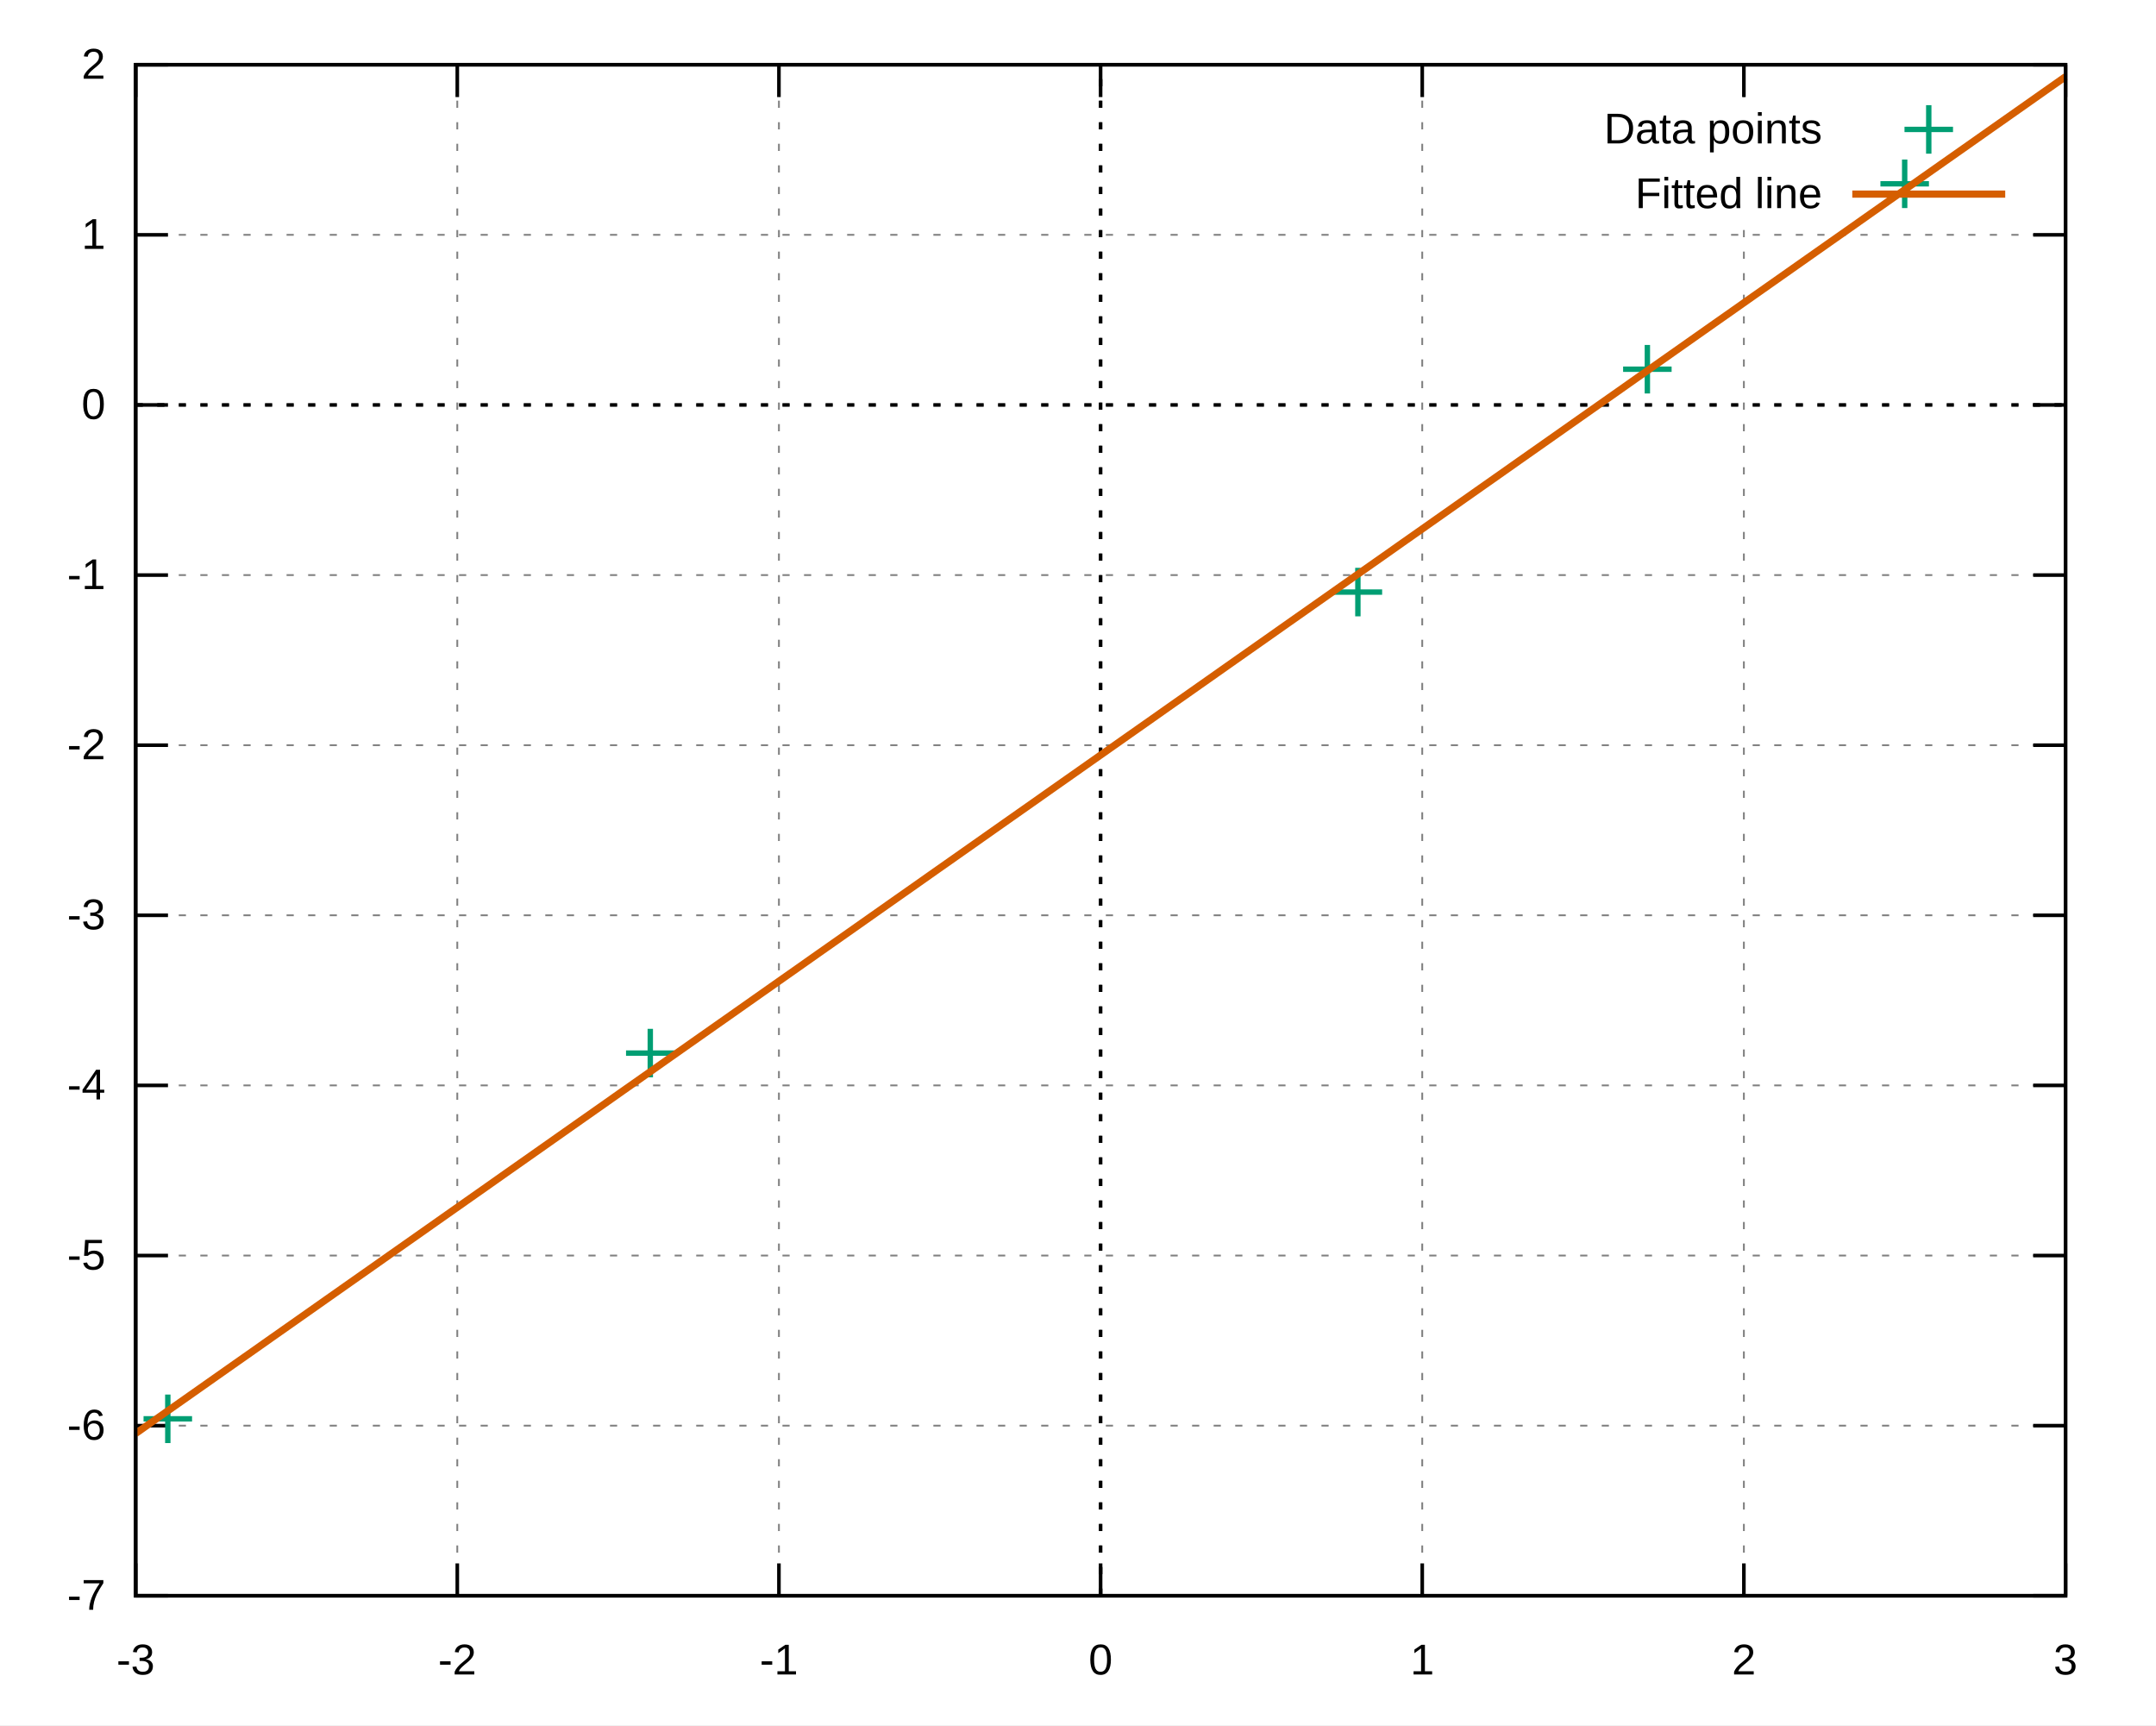
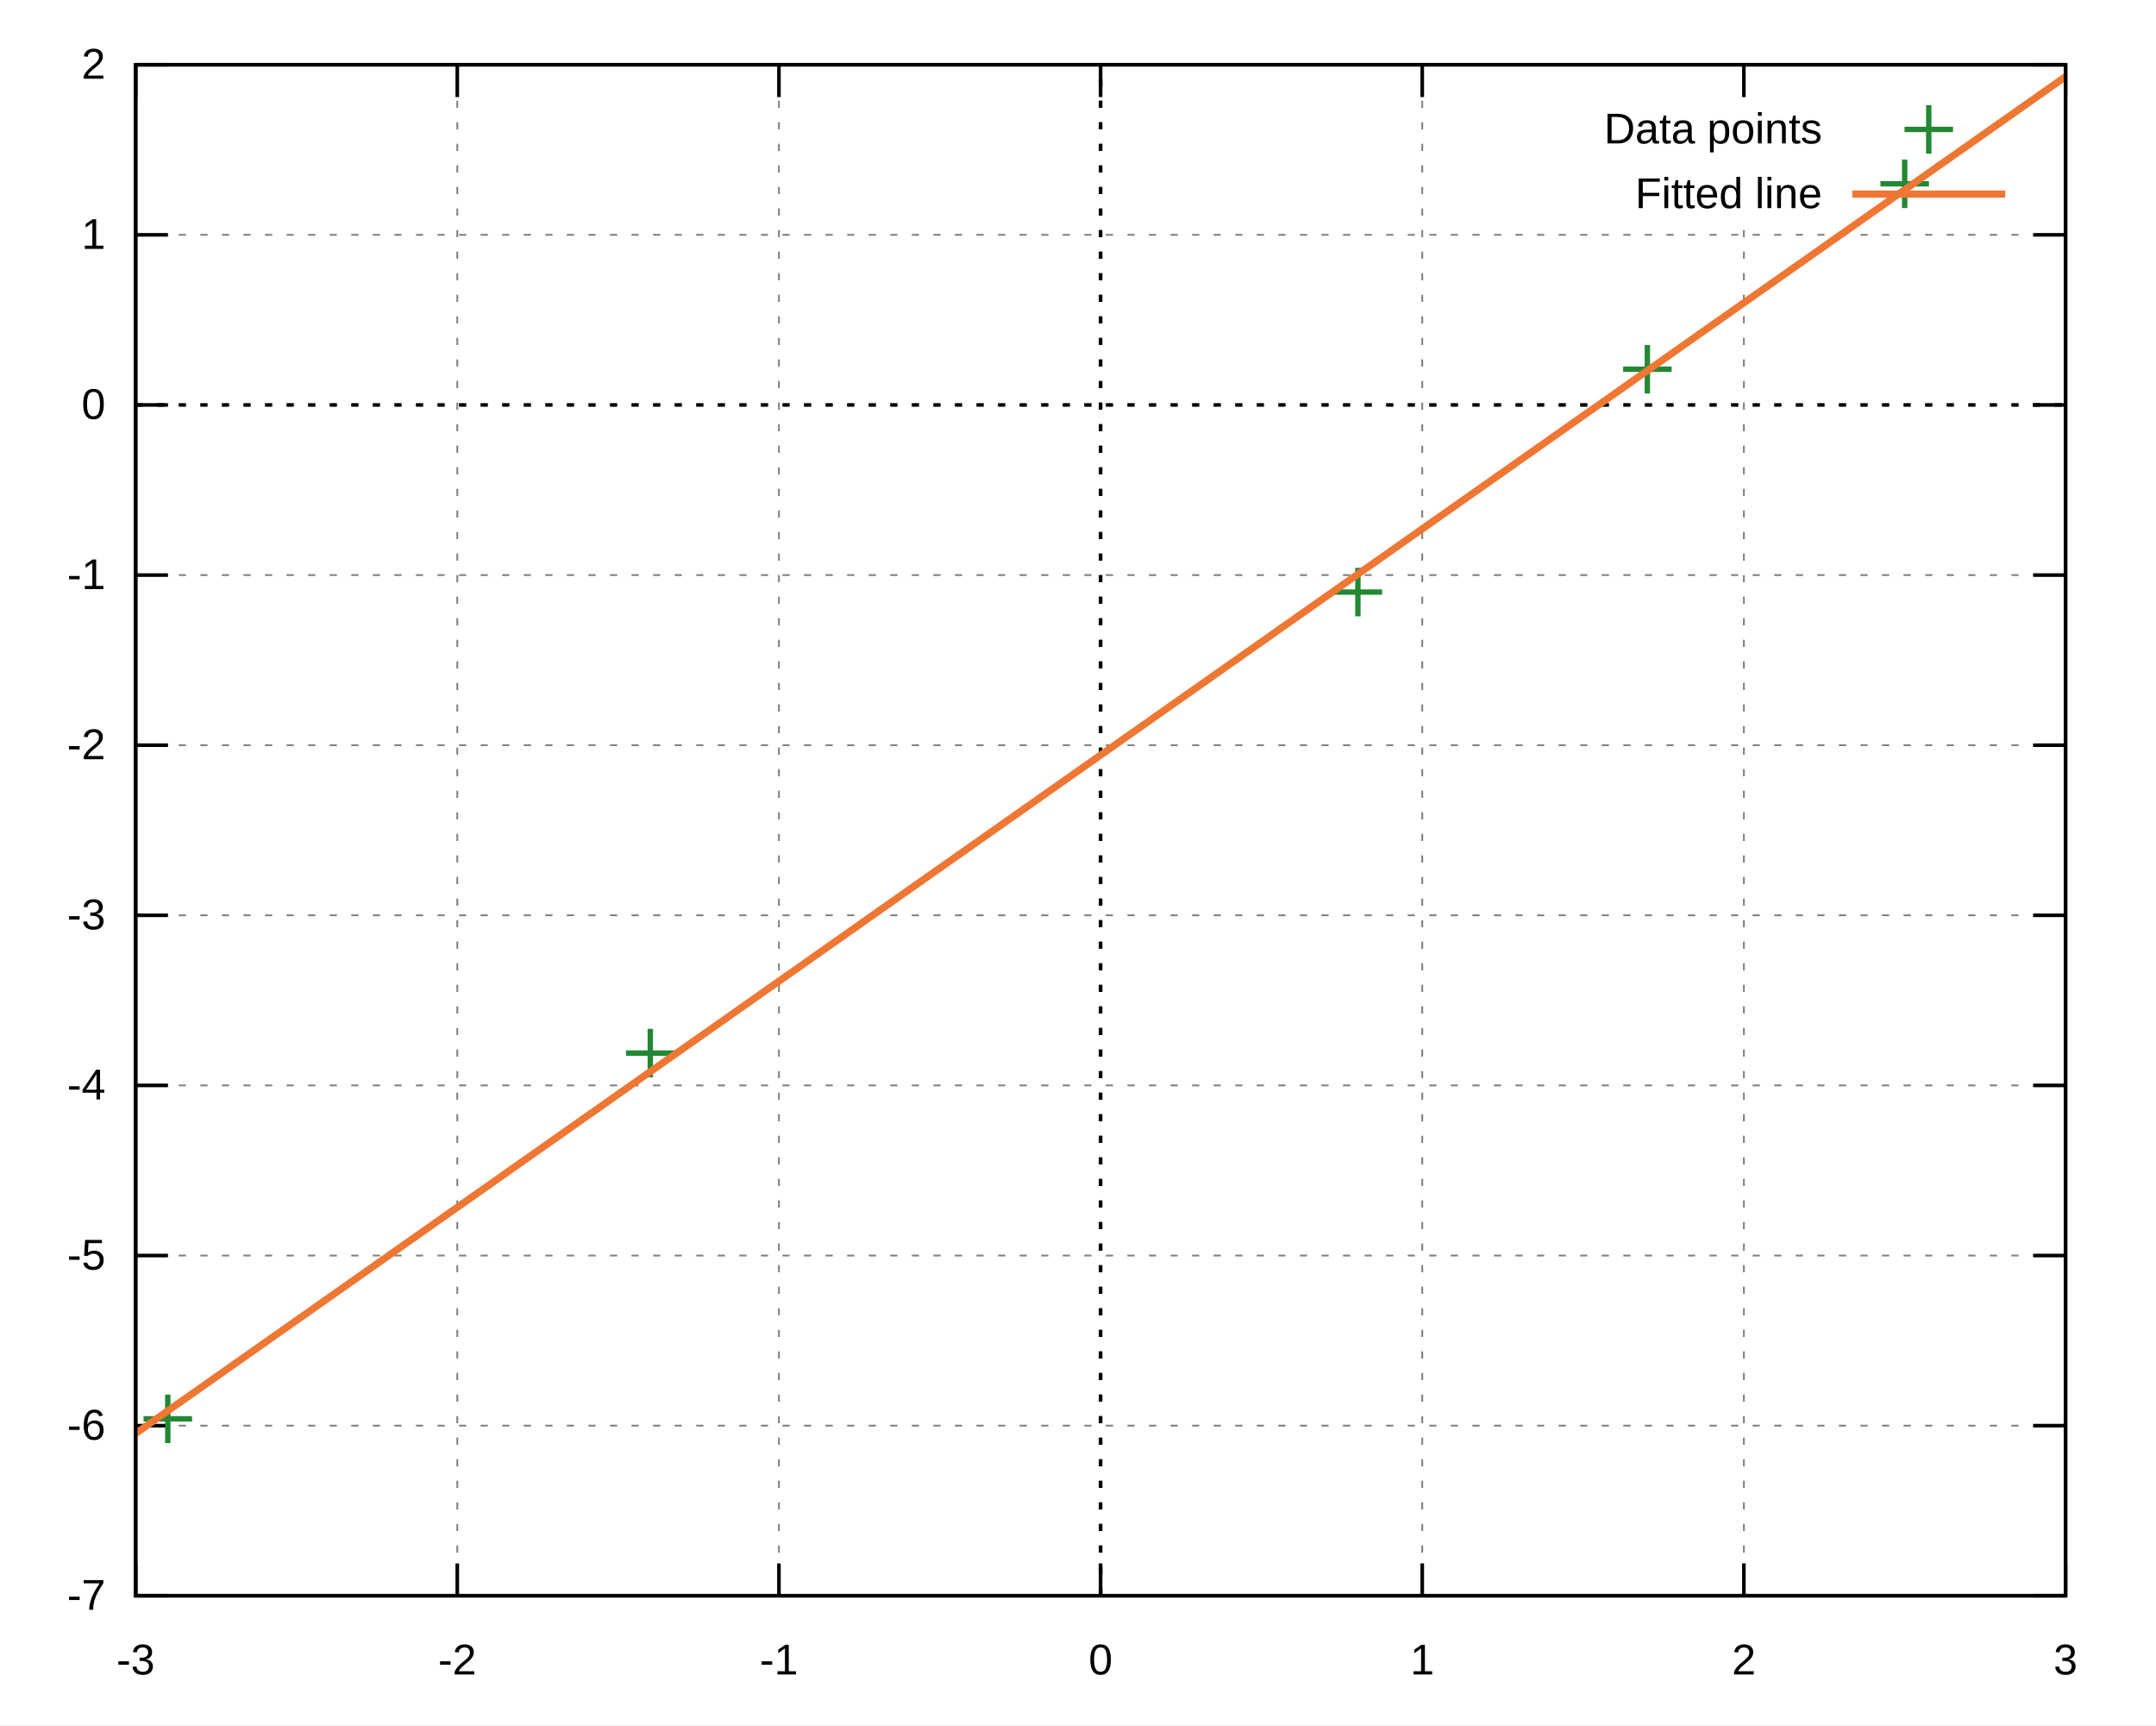
<svg xmlns="http://www.w3.org/2000/svg" xmlns:xlink="http://www.w3.org/1999/xlink" width="600" height="480" viewBox="0 0 600 480">
  <g id="gnuplot_canvas">
    <rect x="0" y="0" width="600" height="480" fill="#ffffff" />
    <defs>
      <circle id="gpDot" r="0.5" stroke-width="0.5" stroke="currentColor" />
      <path id="gpPt0" stroke-width="0.222" stroke="currentColor" d="M-1,0 h2 M0,-1 v2" />
      <path id="gpPt1" stroke-width="0.222" stroke="currentColor" d="M-1,-1 L1,1 M1,-1 L-1,1" />
      <path id="gpPt2" stroke-width="0.222" stroke="currentColor" d="M-1,0 L1,0 M0,-1 L0,1 M-1,-1 L1,1 M-1,1 L1,-1" />
      <rect id="gpPt3" stroke-width="0.222" stroke="currentColor" x="-1" y="-1" width="2" height="2" />
      <rect id="gpPt4" stroke-width="0.222" stroke="currentColor" fill="currentColor" x="-1" y="-1" width="2" height="2" />
      <circle id="gpPt5" stroke-width="0.222" stroke="currentColor" cx="0" cy="0" r="1" />
      <use xlink:href="#gpPt5" id="gpPt6" fill="currentColor" stroke="none" />
      <path id="gpPt7" stroke-width="0.222" stroke="currentColor" d="M0,-1.33 L-1.33,0.67 L1.33,0.67 z" />
      <use xlink:href="#gpPt7" id="gpPt8" fill="currentColor" stroke="none" />
      <use xlink:href="#gpPt7" id="gpPt9" stroke="currentColor" transform="rotate(180)" />
      <use xlink:href="#gpPt9" id="gpPt10" fill="currentColor" stroke="none" />
      <use xlink:href="#gpPt3" id="gpPt11" stroke="currentColor" transform="rotate(45)" />
      <use xlink:href="#gpPt11" id="gpPt12" fill="currentColor" stroke="none" />
      <path id="gpPt13" stroke-width="0.222" stroke="currentColor" d="M0,1.330 L1.265,0.411 L0.782,-1.067 L-0.782,-1.076 L-1.265,0.411 z" />
      <use xlink:href="#gpPt13" id="gpPt14" fill="currentColor" stroke="none" />
      <filter id="textbox" filterUnits="objectBoundingBox" x="0" y="0" height="1" width="1">
        <feFlood flood-color="#FFFFFF" flood-opacity="1" result="bgnd" />
        <feComposite in="SourceGraphic" in2="bgnd" operator="atop" />
      </filter>
      <filter id="greybox" filterUnits="objectBoundingBox" x="0" y="0" height="1" width="1">
        <feFlood flood-color="lightgrey" flood-opacity="1" result="grey" />
        <feComposite in="SourceGraphic" in2="grey" operator="atop" />
      </filter>
    </defs>
    <g fill="none" color="#FFFFFF" stroke="currentColor" stroke-width="1.00" stroke-linecap="butt" stroke-linejoin="miter">
</g>
    <g fill="none" color="black" stroke="currentColor" stroke-width="1.00" stroke-linecap="butt" stroke-linejoin="miter">
</g>
    <g fill="none" color="black" stroke="black" stroke-width="0.50" stroke-linecap="butt" stroke-linejoin="miter">
</g>
    <g fill="none" color="gray" stroke="currentColor" stroke-width="0.50" stroke-linecap="butt" stroke-linejoin="miter">
      <path stroke="gray" stroke-dasharray="2,4" class="gridline" d="M37.75,444.00 L574.82,444.00  " />
    </g>
    <g fill="none" color="gray" stroke="gray" stroke-width="1.00" stroke-linecap="butt" stroke-linejoin="miter">
</g>
    <g fill="none" color="black" stroke="currentColor" stroke-width="1.00" stroke-linecap="butt" stroke-linejoin="miter">
      <path stroke="black" d="M37.75,444.00 L46.75,444.00 M574.82,444.00 L565.82,444.00  " />
      <g transform="translate(29.36,447.90)" stroke="none" fill="black" font-family="Arial" font-size="12.00" text-anchor="end">
        <text>
          <tspan font-family="Arial">-7</tspan>
        </text>
      </g>
    </g>
    <g fill="none" color="black" stroke="currentColor" stroke-width="1.00" stroke-linecap="butt" stroke-linejoin="miter">
</g>
    <g fill="none" color="black" stroke="black" stroke-width="0.50" stroke-linecap="butt" stroke-linejoin="miter">
</g>
    <g fill="none" color="gray" stroke="currentColor" stroke-width="0.50" stroke-linecap="butt" stroke-linejoin="miter">
      <path stroke="gray" stroke-dasharray="2,4" class="gridline" d="M37.75,396.67 L574.82,396.67  " />
    </g>
    <g fill="none" color="gray" stroke="gray" stroke-width="1.00" stroke-linecap="butt" stroke-linejoin="miter">
</g>
    <g fill="none" color="black" stroke="currentColor" stroke-width="1.00" stroke-linecap="butt" stroke-linejoin="miter">
      <path stroke="black" d="M37.75,396.67 L46.75,396.67 M574.82,396.67 L565.82,396.67  " />
      <g transform="translate(29.36,400.57)" stroke="none" fill="black" font-family="Arial" font-size="12.00" text-anchor="end">
        <text>
          <tspan font-family="Arial">-6</tspan>
        </text>
      </g>
    </g>
    <g fill="none" color="black" stroke="currentColor" stroke-width="1.00" stroke-linecap="butt" stroke-linejoin="miter">
</g>
    <g fill="none" color="black" stroke="black" stroke-width="0.50" stroke-linecap="butt" stroke-linejoin="miter">
</g>
    <g fill="none" color="gray" stroke="currentColor" stroke-width="0.50" stroke-linecap="butt" stroke-linejoin="miter">
      <path stroke="gray" stroke-dasharray="2,4" class="gridline" d="M37.75,349.34 L574.82,349.34  " />
    </g>
    <g fill="none" color="gray" stroke="gray" stroke-width="1.00" stroke-linecap="butt" stroke-linejoin="miter">
</g>
    <g fill="none" color="black" stroke="currentColor" stroke-width="1.00" stroke-linecap="butt" stroke-linejoin="miter">
      <path stroke="black" d="M37.75,349.34 L46.75,349.34 M574.82,349.34 L565.82,349.34  " />
      <g transform="translate(29.36,353.24)" stroke="none" fill="black" font-family="Arial" font-size="12.00" text-anchor="end">
        <text>
          <tspan font-family="Arial">-5</tspan>
        </text>
      </g>
    </g>
    <g fill="none" color="black" stroke="currentColor" stroke-width="1.00" stroke-linecap="butt" stroke-linejoin="miter">
</g>
    <g fill="none" color="black" stroke="black" stroke-width="0.50" stroke-linecap="butt" stroke-linejoin="miter">
</g>
    <g fill="none" color="gray" stroke="currentColor" stroke-width="0.50" stroke-linecap="butt" stroke-linejoin="miter">
      <path stroke="gray" stroke-dasharray="2,4" class="gridline" d="M37.75,302.00 L574.82,302.00  " />
    </g>
    <g fill="none" color="gray" stroke="gray" stroke-width="1.00" stroke-linecap="butt" stroke-linejoin="miter">
</g>
    <g fill="none" color="black" stroke="currentColor" stroke-width="1.00" stroke-linecap="butt" stroke-linejoin="miter">
      <path stroke="black" d="M37.75,302.00 L46.75,302.00 M574.82,302.00 L565.82,302.00  " />
      <g transform="translate(29.36,305.90)" stroke="none" fill="black" font-family="Arial" font-size="12.00" text-anchor="end">
        <text>
          <tspan font-family="Arial">-4</tspan>
        </text>
      </g>
    </g>
    <g fill="none" color="black" stroke="currentColor" stroke-width="1.00" stroke-linecap="butt" stroke-linejoin="miter">
</g>
    <g fill="none" color="black" stroke="black" stroke-width="0.50" stroke-linecap="butt" stroke-linejoin="miter">
</g>
    <g fill="none" color="gray" stroke="currentColor" stroke-width="0.50" stroke-linecap="butt" stroke-linejoin="miter">
      <path stroke="gray" stroke-dasharray="2,4" class="gridline" d="M37.75,254.67 L574.82,254.67  " />
    </g>
    <g fill="none" color="gray" stroke="gray" stroke-width="1.00" stroke-linecap="butt" stroke-linejoin="miter">
</g>
    <g fill="none" color="black" stroke="currentColor" stroke-width="1.00" stroke-linecap="butt" stroke-linejoin="miter">
      <path stroke="black" d="M37.75,254.67 L46.75,254.67 M574.82,254.67 L565.82,254.67  " />
      <g transform="translate(29.36,258.57)" stroke="none" fill="black" font-family="Arial" font-size="12.00" text-anchor="end">
        <text>
          <tspan font-family="Arial">-3</tspan>
        </text>
      </g>
    </g>
    <g fill="none" color="black" stroke="currentColor" stroke-width="1.00" stroke-linecap="butt" stroke-linejoin="miter">
</g>
    <g fill="none" color="black" stroke="black" stroke-width="0.50" stroke-linecap="butt" stroke-linejoin="miter">
</g>
    <g fill="none" color="gray" stroke="currentColor" stroke-width="0.50" stroke-linecap="butt" stroke-linejoin="miter">
      <path stroke="gray" stroke-dasharray="2,4" class="gridline" d="M37.75,207.34 L574.82,207.34  " />
    </g>
    <g fill="none" color="gray" stroke="gray" stroke-width="1.00" stroke-linecap="butt" stroke-linejoin="miter">
</g>
    <g fill="none" color="black" stroke="currentColor" stroke-width="1.00" stroke-linecap="butt" stroke-linejoin="miter">
      <path stroke="black" d="M37.75,207.34 L46.75,207.34 M574.82,207.34 L565.82,207.34  " />
      <g transform="translate(29.36,211.24)" stroke="none" fill="black" font-family="Arial" font-size="12.00" text-anchor="end">
        <text>
          <tspan font-family="Arial">-2</tspan>
        </text>
      </g>
    </g>
    <g fill="none" color="black" stroke="currentColor" stroke-width="1.00" stroke-linecap="butt" stroke-linejoin="miter">
</g>
    <g fill="none" color="black" stroke="black" stroke-width="0.50" stroke-linecap="butt" stroke-linejoin="miter">
</g>
    <g fill="none" color="gray" stroke="currentColor" stroke-width="0.50" stroke-linecap="butt" stroke-linejoin="miter">
      <path stroke="gray" stroke-dasharray="2,4" class="gridline" d="M37.75,160.01 L574.82,160.01  " />
    </g>
    <g fill="none" color="gray" stroke="gray" stroke-width="1.00" stroke-linecap="butt" stroke-linejoin="miter">
</g>
    <g fill="none" color="black" stroke="currentColor" stroke-width="1.00" stroke-linecap="butt" stroke-linejoin="miter">
      <path stroke="black" d="M37.75,160.01 L46.75,160.01 M574.82,160.01 L565.82,160.01  " />
      <g transform="translate(29.36,163.91)" stroke="none" fill="black" font-family="Arial" font-size="12.00" text-anchor="end">
        <text>
          <tspan font-family="Arial">-1</tspan>
        </text>
      </g>
    </g>
    <g fill="none" color="black" stroke="currentColor" stroke-width="1.00" stroke-linecap="butt" stroke-linejoin="miter">
</g>
    <g fill="none" color="black" stroke="black" stroke-width="0.50" stroke-linecap="butt" stroke-linejoin="miter">
</g>
    <g fill="none" color="gray" stroke="currentColor" stroke-width="0.50" stroke-linecap="butt" stroke-linejoin="miter">
      <path stroke="gray" stroke-dasharray="2,4" class="gridline" d="M37.75,112.67 L574.82,112.67  " />
    </g>
    <g fill="none" color="gray" stroke="gray" stroke-width="1.00" stroke-linecap="butt" stroke-linejoin="miter">
</g>
    <g fill="none" color="black" stroke="currentColor" stroke-width="1.00" stroke-linecap="butt" stroke-linejoin="miter">
      <path stroke="black" d="M37.75,112.67 L46.75,112.67 M574.82,112.67 L565.82,112.67  " />
      <g transform="translate(29.36,116.57)" stroke="none" fill="black" font-family="Arial" font-size="12.00" text-anchor="end">
        <text>
          <tspan font-family="Arial"> 0</tspan>
        </text>
      </g>
    </g>
    <g fill="none" color="black" stroke="currentColor" stroke-width="1.00" stroke-linecap="butt" stroke-linejoin="miter">
</g>
    <g fill="none" color="black" stroke="black" stroke-width="0.50" stroke-linecap="butt" stroke-linejoin="miter">
</g>
    <g fill="none" color="gray" stroke="currentColor" stroke-width="0.50" stroke-linecap="butt" stroke-linejoin="miter">
      <path stroke="gray" stroke-dasharray="2,4" class="gridline" d="M37.75,65.34 L574.82,65.34  " />
    </g>
    <g fill="none" color="gray" stroke="gray" stroke-width="1.00" stroke-linecap="butt" stroke-linejoin="miter">
</g>
    <g fill="none" color="black" stroke="currentColor" stroke-width="1.00" stroke-linecap="butt" stroke-linejoin="miter">
      <path stroke="black" d="M37.75,65.34 L46.75,65.34 M574.82,65.34 L565.82,65.34  " />
      <g transform="translate(29.36,69.24)" stroke="none" fill="black" font-family="Arial" font-size="12.00" text-anchor="end">
        <text>
          <tspan font-family="Arial"> 1</tspan>
        </text>
      </g>
    </g>
    <g fill="none" color="black" stroke="currentColor" stroke-width="1.00" stroke-linecap="butt" stroke-linejoin="miter">
</g>
    <g fill="none" color="black" stroke="black" stroke-width="0.50" stroke-linecap="butt" stroke-linejoin="miter">
</g>
    <g fill="none" color="gray" stroke="currentColor" stroke-width="0.50" stroke-linecap="butt" stroke-linejoin="miter">
      <path stroke="gray" stroke-dasharray="2,4" class="gridline" d="M37.75,18.01 L574.82,18.01  " />
    </g>
    <g fill="none" color="gray" stroke="gray" stroke-width="1.00" stroke-linecap="butt" stroke-linejoin="miter">
</g>
    <g fill="none" color="black" stroke="currentColor" stroke-width="1.00" stroke-linecap="butt" stroke-linejoin="miter">
      <path stroke="black" d="M37.75,18.01 L46.75,18.01 M574.82,18.01 L565.82,18.01  " />
      <g transform="translate(29.36,21.91)" stroke="none" fill="black" font-family="Arial" font-size="12.00" text-anchor="end">
        <text>
          <tspan font-family="Arial"> 2</tspan>
        </text>
      </g>
    </g>
    <g fill="none" color="black" stroke="currentColor" stroke-width="1.00" stroke-linecap="butt" stroke-linejoin="miter">
</g>
    <g fill="none" color="black" stroke="black" stroke-width="0.50" stroke-linecap="butt" stroke-linejoin="miter">
</g>
    <g fill="none" color="gray" stroke="currentColor" stroke-width="0.50" stroke-linecap="butt" stroke-linejoin="miter">
      <path stroke="gray" stroke-dasharray="2,4" class="gridline" d="M37.75,444.00 L37.75,18.01  " />
    </g>
    <g fill="none" color="gray" stroke="gray" stroke-width="1.00" stroke-linecap="butt" stroke-linejoin="miter">
</g>
    <g fill="none" color="black" stroke="currentColor" stroke-width="1.00" stroke-linecap="butt" stroke-linejoin="miter">
      <path stroke="black" d="M37.75,444.00 L37.75,435.00 M37.75,18.01 L37.75,27.01  " />
      <g transform="translate(37.75,465.90)" stroke="none" fill="black" font-family="Arial" font-size="12.00" text-anchor="middle">
        <text>
          <tspan font-family="Arial">-3</tspan>
        </text>
      </g>
    </g>
    <g fill="none" color="black" stroke="currentColor" stroke-width="1.00" stroke-linecap="butt" stroke-linejoin="miter">
</g>
    <g fill="none" color="black" stroke="black" stroke-width="0.50" stroke-linecap="butt" stroke-linejoin="miter">
</g>
    <g fill="none" color="gray" stroke="currentColor" stroke-width="0.50" stroke-linecap="butt" stroke-linejoin="miter">
      <path stroke="gray" stroke-dasharray="2,4" class="gridline" d="M127.26,444.00 L127.26,18.01  " />
    </g>
    <g fill="none" color="gray" stroke="gray" stroke-width="1.00" stroke-linecap="butt" stroke-linejoin="miter">
</g>
    <g fill="none" color="black" stroke="currentColor" stroke-width="1.00" stroke-linecap="butt" stroke-linejoin="miter">
      <path stroke="black" d="M127.26,444.00 L127.26,435.00 M127.26,18.01 L127.26,27.01  " />
      <g transform="translate(127.26,465.90)" stroke="none" fill="black" font-family="Arial" font-size="12.00" text-anchor="middle">
        <text>
          <tspan font-family="Arial">-2</tspan>
        </text>
      </g>
    </g>
    <g fill="none" color="black" stroke="currentColor" stroke-width="1.00" stroke-linecap="butt" stroke-linejoin="miter">
</g>
    <g fill="none" color="black" stroke="black" stroke-width="0.50" stroke-linecap="butt" stroke-linejoin="miter">
</g>
    <g fill="none" color="gray" stroke="currentColor" stroke-width="0.50" stroke-linecap="butt" stroke-linejoin="miter">
      <path stroke="gray" stroke-dasharray="2,4" class="gridline" d="M216.77,444.00 L216.77,18.01  " />
    </g>
    <g fill="none" color="gray" stroke="gray" stroke-width="1.00" stroke-linecap="butt" stroke-linejoin="miter">
</g>
    <g fill="none" color="black" stroke="currentColor" stroke-width="1.00" stroke-linecap="butt" stroke-linejoin="miter">
      <path stroke="black" d="M216.77,444.00 L216.77,435.00 M216.77,18.01 L216.77,27.01  " />
      <g transform="translate(216.77,465.90)" stroke="none" fill="black" font-family="Arial" font-size="12.00" text-anchor="middle">
        <text>
          <tspan font-family="Arial">-1</tspan>
        </text>
      </g>
    </g>
    <g fill="none" color="black" stroke="currentColor" stroke-width="1.00" stroke-linecap="butt" stroke-linejoin="miter">
</g>
    <g fill="none" color="black" stroke="black" stroke-width="0.50" stroke-linecap="butt" stroke-linejoin="miter">
</g>
    <g fill="none" color="gray" stroke="currentColor" stroke-width="0.50" stroke-linecap="butt" stroke-linejoin="miter">
      <path stroke="gray" stroke-dasharray="2,4" class="gridline" d="M306.29,444.00 L306.29,18.01  " />
    </g>
    <g fill="none" color="gray" stroke="gray" stroke-width="1.00" stroke-linecap="butt" stroke-linejoin="miter">
</g>
    <g fill="none" color="black" stroke="currentColor" stroke-width="1.00" stroke-linecap="butt" stroke-linejoin="miter">
      <path stroke="black" d="M306.29,444.00 L306.29,435.00 M306.29,18.01 L306.29,27.01  " />
      <g transform="translate(306.29,465.90)" stroke="none" fill="black" font-family="Arial" font-size="12.00" text-anchor="middle">
        <text>
          <tspan font-family="Arial"> 0</tspan>
        </text>
      </g>
    </g>
    <g fill="none" color="black" stroke="currentColor" stroke-width="1.00" stroke-linecap="butt" stroke-linejoin="miter">
</g>
    <g fill="none" color="black" stroke="black" stroke-width="0.50" stroke-linecap="butt" stroke-linejoin="miter">
</g>
    <g fill="none" color="gray" stroke="currentColor" stroke-width="0.50" stroke-linecap="butt" stroke-linejoin="miter">
      <path stroke="gray" stroke-dasharray="2,4" class="gridline" d="M395.80,444.00 L395.80,18.01  " />
    </g>
    <g fill="none" color="gray" stroke="gray" stroke-width="1.00" stroke-linecap="butt" stroke-linejoin="miter">
</g>
    <g fill="none" color="black" stroke="currentColor" stroke-width="1.00" stroke-linecap="butt" stroke-linejoin="miter">
      <path stroke="black" d="M395.80,444.00 L395.80,435.00 M395.80,18.01 L395.80,27.01  " />
      <g transform="translate(395.80,465.90)" stroke="none" fill="black" font-family="Arial" font-size="12.00" text-anchor="middle">
        <text>
          <tspan font-family="Arial"> 1</tspan>
        </text>
      </g>
    </g>
    <g fill="none" color="black" stroke="currentColor" stroke-width="1.00" stroke-linecap="butt" stroke-linejoin="miter">
</g>
    <g fill="none" color="black" stroke="black" stroke-width="0.50" stroke-linecap="butt" stroke-linejoin="miter">
</g>
    <g fill="none" color="gray" stroke="currentColor" stroke-width="0.50" stroke-linecap="butt" stroke-linejoin="miter">
      <path stroke="gray" stroke-dasharray="2,4" class="gridline" d="M485.31,444.00 L485.31,63.01 M485.31,27.01 L485.31,18.01  " />
    </g>
    <g fill="none" color="gray" stroke="gray" stroke-width="1.00" stroke-linecap="butt" stroke-linejoin="miter">
</g>
    <g fill="none" color="black" stroke="currentColor" stroke-width="1.00" stroke-linecap="butt" stroke-linejoin="miter">
      <path stroke="black" d="M485.31,444.00 L485.31,435.00 M485.31,18.01 L485.31,27.01  " />
      <g transform="translate(485.31,465.90)" stroke="none" fill="black" font-family="Arial" font-size="12.00" text-anchor="middle">
        <text>
          <tspan font-family="Arial"> 2</tspan>
        </text>
      </g>
    </g>
    <g fill="none" color="black" stroke="currentColor" stroke-width="1.00" stroke-linecap="butt" stroke-linejoin="miter">
</g>
    <g fill="none" color="black" stroke="black" stroke-width="0.50" stroke-linecap="butt" stroke-linejoin="miter">
</g>
    <g fill="none" color="gray" stroke="currentColor" stroke-width="0.50" stroke-linecap="butt" stroke-linejoin="miter">
      <path stroke="gray" stroke-dasharray="2,4" class="gridline" d="M574.82,444.00 L574.82,18.01  " />
    </g>
    <g fill="none" color="gray" stroke="gray" stroke-width="1.00" stroke-linecap="butt" stroke-linejoin="miter">
</g>
    <g fill="none" color="black" stroke="currentColor" stroke-width="1.00" stroke-linecap="butt" stroke-linejoin="miter">
      <path stroke="black" d="M574.82,444.00 L574.82,435.00 M574.82,18.01 L574.82,27.01  " />
      <g transform="translate(574.82,465.90)" stroke="none" fill="black" font-family="Arial" font-size="12.00" text-anchor="middle">
        <text>
          <tspan font-family="Arial"> 3</tspan>
        </text>
      </g>
    </g>
    <g fill="none" color="black" stroke="currentColor" stroke-width="1.00" stroke-linecap="butt" stroke-linejoin="miter">
</g>
    <g fill="none" color="gray" stroke="currentColor" stroke-width="1.00" stroke-linecap="butt" stroke-linejoin="miter">
      <path stroke="rgb(  0,   0,   0)" stroke-dasharray="2,4" d="M37.75,112.67 L574.82,112.67  " />
    </g>
    <g fill="none" color="gray" stroke="currentColor" stroke-width="1.00" stroke-linecap="butt" stroke-linejoin="miter">
      <path stroke="rgb(  0,   0,   0)" stroke-dasharray="2,4" d="M306.29,444.00 L306.29,18.01  " />
    </g>
    <g fill="none" color="black" stroke="currentColor" stroke-width="1.00" stroke-linecap="butt" stroke-linejoin="miter">
      <path stroke="black" d="M37.75,18.01 L37.75,444.00 L574.82,444.00 L574.82,18.01 L37.75,18.01 Z  " />
    </g>
    <g fill="none" color="black" stroke="currentColor" stroke-width="1.00" stroke-linecap="butt" stroke-linejoin="miter">
</g>
    <g id="gnuplot_plot_1">
      <g fill="none" color="black" stroke="currentColor" stroke-width="1.00" stroke-linecap="butt" stroke-linejoin="miter">
        <g transform="translate(507.09,39.91)" stroke="none" fill="black" font-family="Arial" font-size="12.00" text-anchor="end">
          <text>
            <tspan font-family="Arial">Data points</tspan>
          </text>
        </g>
      </g>
      <g fill="none" color="black" stroke="currentColor" stroke-width="1.00" stroke-linecap="butt" stroke-linejoin="miter">
-         <use xlink:href="#gpPt0" transform="translate(46.70,394.77) scale(6.75)" color="rgb(  0, 158, 115)" />
-         <use xlink:href="#gpPt0" transform="translate(180.97,293.01) scale(6.75)" color="rgb(  0, 158, 115)" />
-         <use xlink:href="#gpPt0" transform="translate(377.89,164.74) scale(6.75)" color="rgb(  0, 158, 115)" />
-         <use xlink:href="#gpPt0" transform="translate(458.45,102.73) scale(6.75)" color="rgb(  0, 158, 115)" />
-         <use xlink:href="#gpPt0" transform="translate(530.06,51.14) scale(6.75)" color="rgb(  0, 158, 115)" />
-         <use xlink:href="#gpPt0" transform="translate(536.76,36.01) scale(6.75)" color="rgb(  0, 158, 115)" />
+         <use xlink:href="#gpPt0" transform="translate(46.70,394.77) scale(6.75)" color="rgb( 34, 136,  51)" />
+         <use xlink:href="#gpPt0" transform="translate(180.97,293.01) scale(6.75)" color="rgb( 34, 136,  51)" />
+         <use xlink:href="#gpPt0" transform="translate(377.89,164.74) scale(6.75)" color="rgb( 34, 136,  51)" />
+         <use xlink:href="#gpPt0" transform="translate(458.45,102.73) scale(6.75)" color="rgb( 34, 136,  51)" />
+         <use xlink:href="#gpPt0" transform="translate(530.06,51.14) scale(6.75)" color="rgb( 34, 136,  51)" />
+         <use xlink:href="#gpPt0" transform="translate(536.76,36.01) scale(6.75)" color="rgb( 34, 136,  51)" />
      </g>
    </g>
    <g id="gnuplot_plot_2">
-       <g fill="none" color="#FFFFFF" stroke="rgb(  0, 158, 115)" stroke-width="2.00" stroke-linecap="butt" stroke-linejoin="miter">
+       <g fill="none" color="#FFFFFF" stroke="rgb( 34, 136,  51)" stroke-width="2.00" stroke-linecap="butt" stroke-linejoin="miter">
</g>
      <g fill="none" color="black" stroke="currentColor" stroke-width="2.00" stroke-linecap="butt" stroke-linejoin="miter">
        <g transform="translate(507.09,57.91)" stroke="none" fill="black" font-family="Arial" font-size="12.00" text-anchor="end">
          <text>
            <tspan font-family="Arial">Fitted line</tspan>
          </text>
        </g>
      </g>
      <g fill="none" color="black" stroke="currentColor" stroke-width="2.00" stroke-linecap="butt" stroke-linejoin="miter">
-         <path stroke="rgb(213,  94,   0)" d="M515.48,54.01 L558.04,54.01 M37.75,398.85 L43.17,395.03 L48.60,391.22 L54.02,387.41 L59.45,383.59 L64.87,379.78   L70.30,375.97 L75.72,372.15 L81.15,368.34 L86.57,364.53 L92.00,360.71 L97.42,356.90 L102.85,353.09 L108.27,349.27   L113.70,345.46 L119.12,341.65 L124.55,337.83 L129.97,334.02 L135.40,330.21 L140.82,326.39 L146.25,322.58 L151.67,318.77   L157.10,314.95 L162.52,311.14 L167.95,307.33 L173.37,303.51 L178.80,299.70 L184.22,295.89 L189.65,292.07 L195.07,288.26   L200.50,284.45 L205.92,280.64 L211.35,276.82 L216.77,273.01 L222.20,269.20 L227.62,265.38 L233.05,261.57 L238.47,257.76   L243.90,253.94 L249.32,250.13 L254.75,246.32 L260.17,242.50 L265.60,238.69 L271.02,234.88 L276.45,231.06 L281.87,227.25   L287.30,223.44 L292.72,219.62 L298.15,215.81 L303.57,212.00 L309.00,208.18 L314.42,204.37 L319.85,200.56 L325.27,196.74   L330.70,192.93 L336.12,189.12 L341.55,185.30 L346.97,181.49 L352.40,177.68 L357.82,173.86 L363.25,170.05 L368.67,166.24   L374.10,162.42 L379.52,158.61 L384.95,154.80 L390.37,150.98 L395.80,147.17 L401.22,143.36 L406.65,139.54 L412.07,135.73   L417.50,131.92 L422.92,128.10 L428.35,124.29 L433.77,120.48 L439.20,116.66 L444.62,112.85 L450.05,109.04 L455.47,105.22   L460.90,101.41 L466.32,97.60 L471.75,93.78 L477.17,89.97 L482.60,86.16 L488.02,82.34 L493.45,78.53 L498.87,74.72   L504.30,70.90 L509.72,67.09 L515.15,63.28 L520.57,59.46 L526.00,55.65 L531.42,51.84 L536.85,48.02 L542.27,44.21   L547.70,40.40 L553.12,36.58 L558.55,32.77 L563.97,28.96 L569.40,25.14 L574.82,21.33  " />
+         <path stroke="rgb(238, 119,  51)" d="M515.48,54.01 L558.04,54.01 M37.75,398.85 L43.17,395.03 L48.60,391.22 L54.02,387.41 L59.45,383.59 L64.87,379.78   L70.30,375.97 L75.72,372.15 L81.15,368.34 L86.57,364.53 L92.00,360.71 L97.42,356.90 L102.85,353.09 L108.27,349.27   L113.70,345.46 L119.12,341.65 L124.55,337.83 L129.97,334.02 L135.40,330.21 L140.82,326.39 L146.25,322.58 L151.67,318.77   L157.10,314.95 L162.52,311.14 L167.95,307.33 L173.37,303.51 L178.80,299.70 L184.22,295.89 L189.65,292.07 L195.07,288.26   L200.50,284.45 L205.92,280.64 L211.35,276.82 L216.77,273.01 L222.20,269.20 L227.62,265.38 L233.05,261.57 L238.47,257.76   L243.90,253.94 L249.32,250.13 L254.75,246.32 L260.17,242.50 L265.60,238.69 L271.02,234.88 L276.45,231.06 L281.87,227.25   L287.30,223.44 L292.72,219.62 L298.15,215.81 L303.57,212.00 L309.00,208.18 L314.42,204.37 L319.85,200.56 L325.27,196.74   L330.70,192.93 L336.12,189.12 L341.55,185.30 L346.97,181.49 L352.40,177.68 L357.82,173.86 L363.25,170.05 L368.67,166.24   L374.10,162.42 L379.52,158.61 L384.95,154.80 L390.37,150.98 L395.80,147.17 L401.22,143.36 L406.65,139.54 L412.07,135.73   L417.50,131.92 L422.92,128.10 L428.35,124.29 L433.77,120.48 L439.20,116.66 L444.62,112.85 L450.05,109.04 L455.47,105.22   L460.90,101.41 L466.32,97.60 L471.75,93.78 L477.17,89.97 L482.60,86.16 L488.02,82.34 L493.45,78.53 L498.87,74.72   L504.30,70.90 L509.72,67.09 L515.15,63.28 L520.57,59.46 L526.00,55.65 L531.42,51.84 L536.85,48.02 L542.27,44.21   L547.70,40.40 L553.12,36.58 L558.55,32.77 L563.97,28.96 L569.40,25.14 L574.82,21.33  " />
      </g>
    </g>
    <g fill="none" color="black" stroke="currentColor" stroke-width="2.00" stroke-linecap="butt" stroke-linejoin="miter">
</g>
    <g fill="none" color="black" stroke="black" stroke-width="1.00" stroke-linecap="butt" stroke-linejoin="miter">
</g>
    <g fill="none" color="black" stroke="currentColor" stroke-width="1.00" stroke-linecap="butt" stroke-linejoin="miter">
      <path stroke="black" d="M37.75,18.01 L37.75,444.00 L574.82,444.00 L574.82,18.01 L37.75,18.01 Z  " />
    </g>
    <g fill="none" color="black" stroke="currentColor" stroke-width="1.00" stroke-linecap="butt" stroke-linejoin="miter">
</g>
  </g>
</svg>
